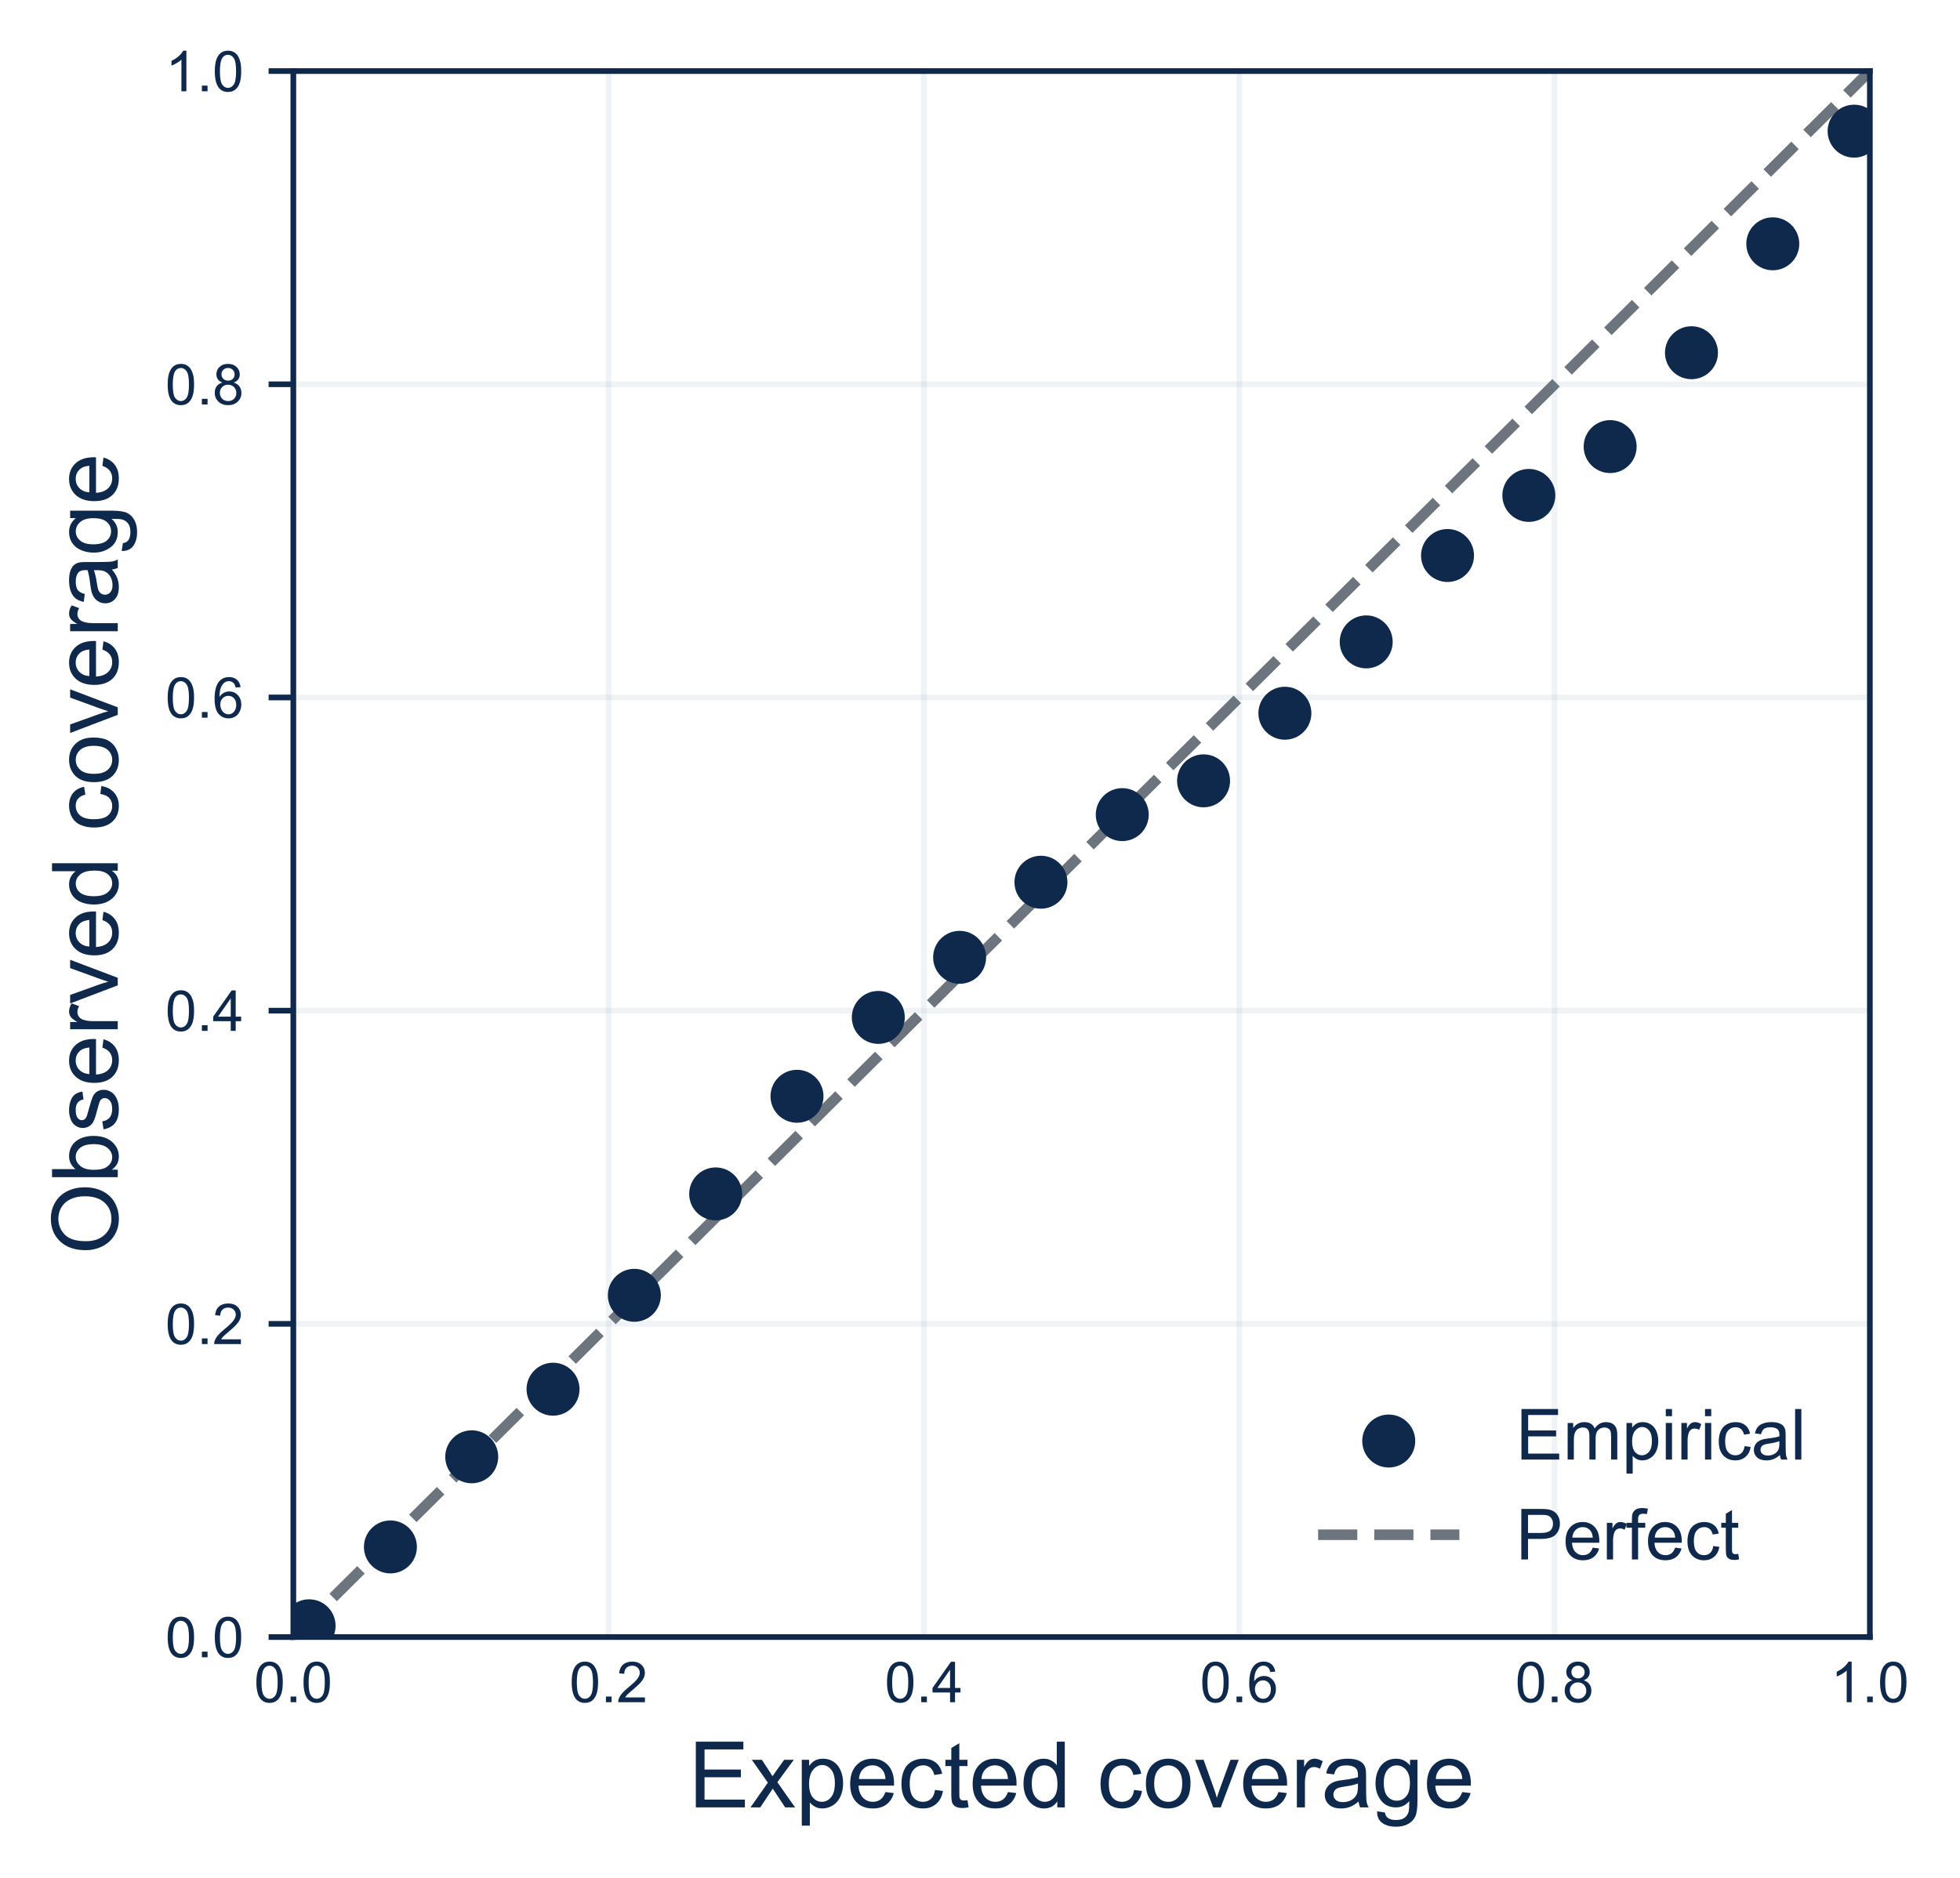
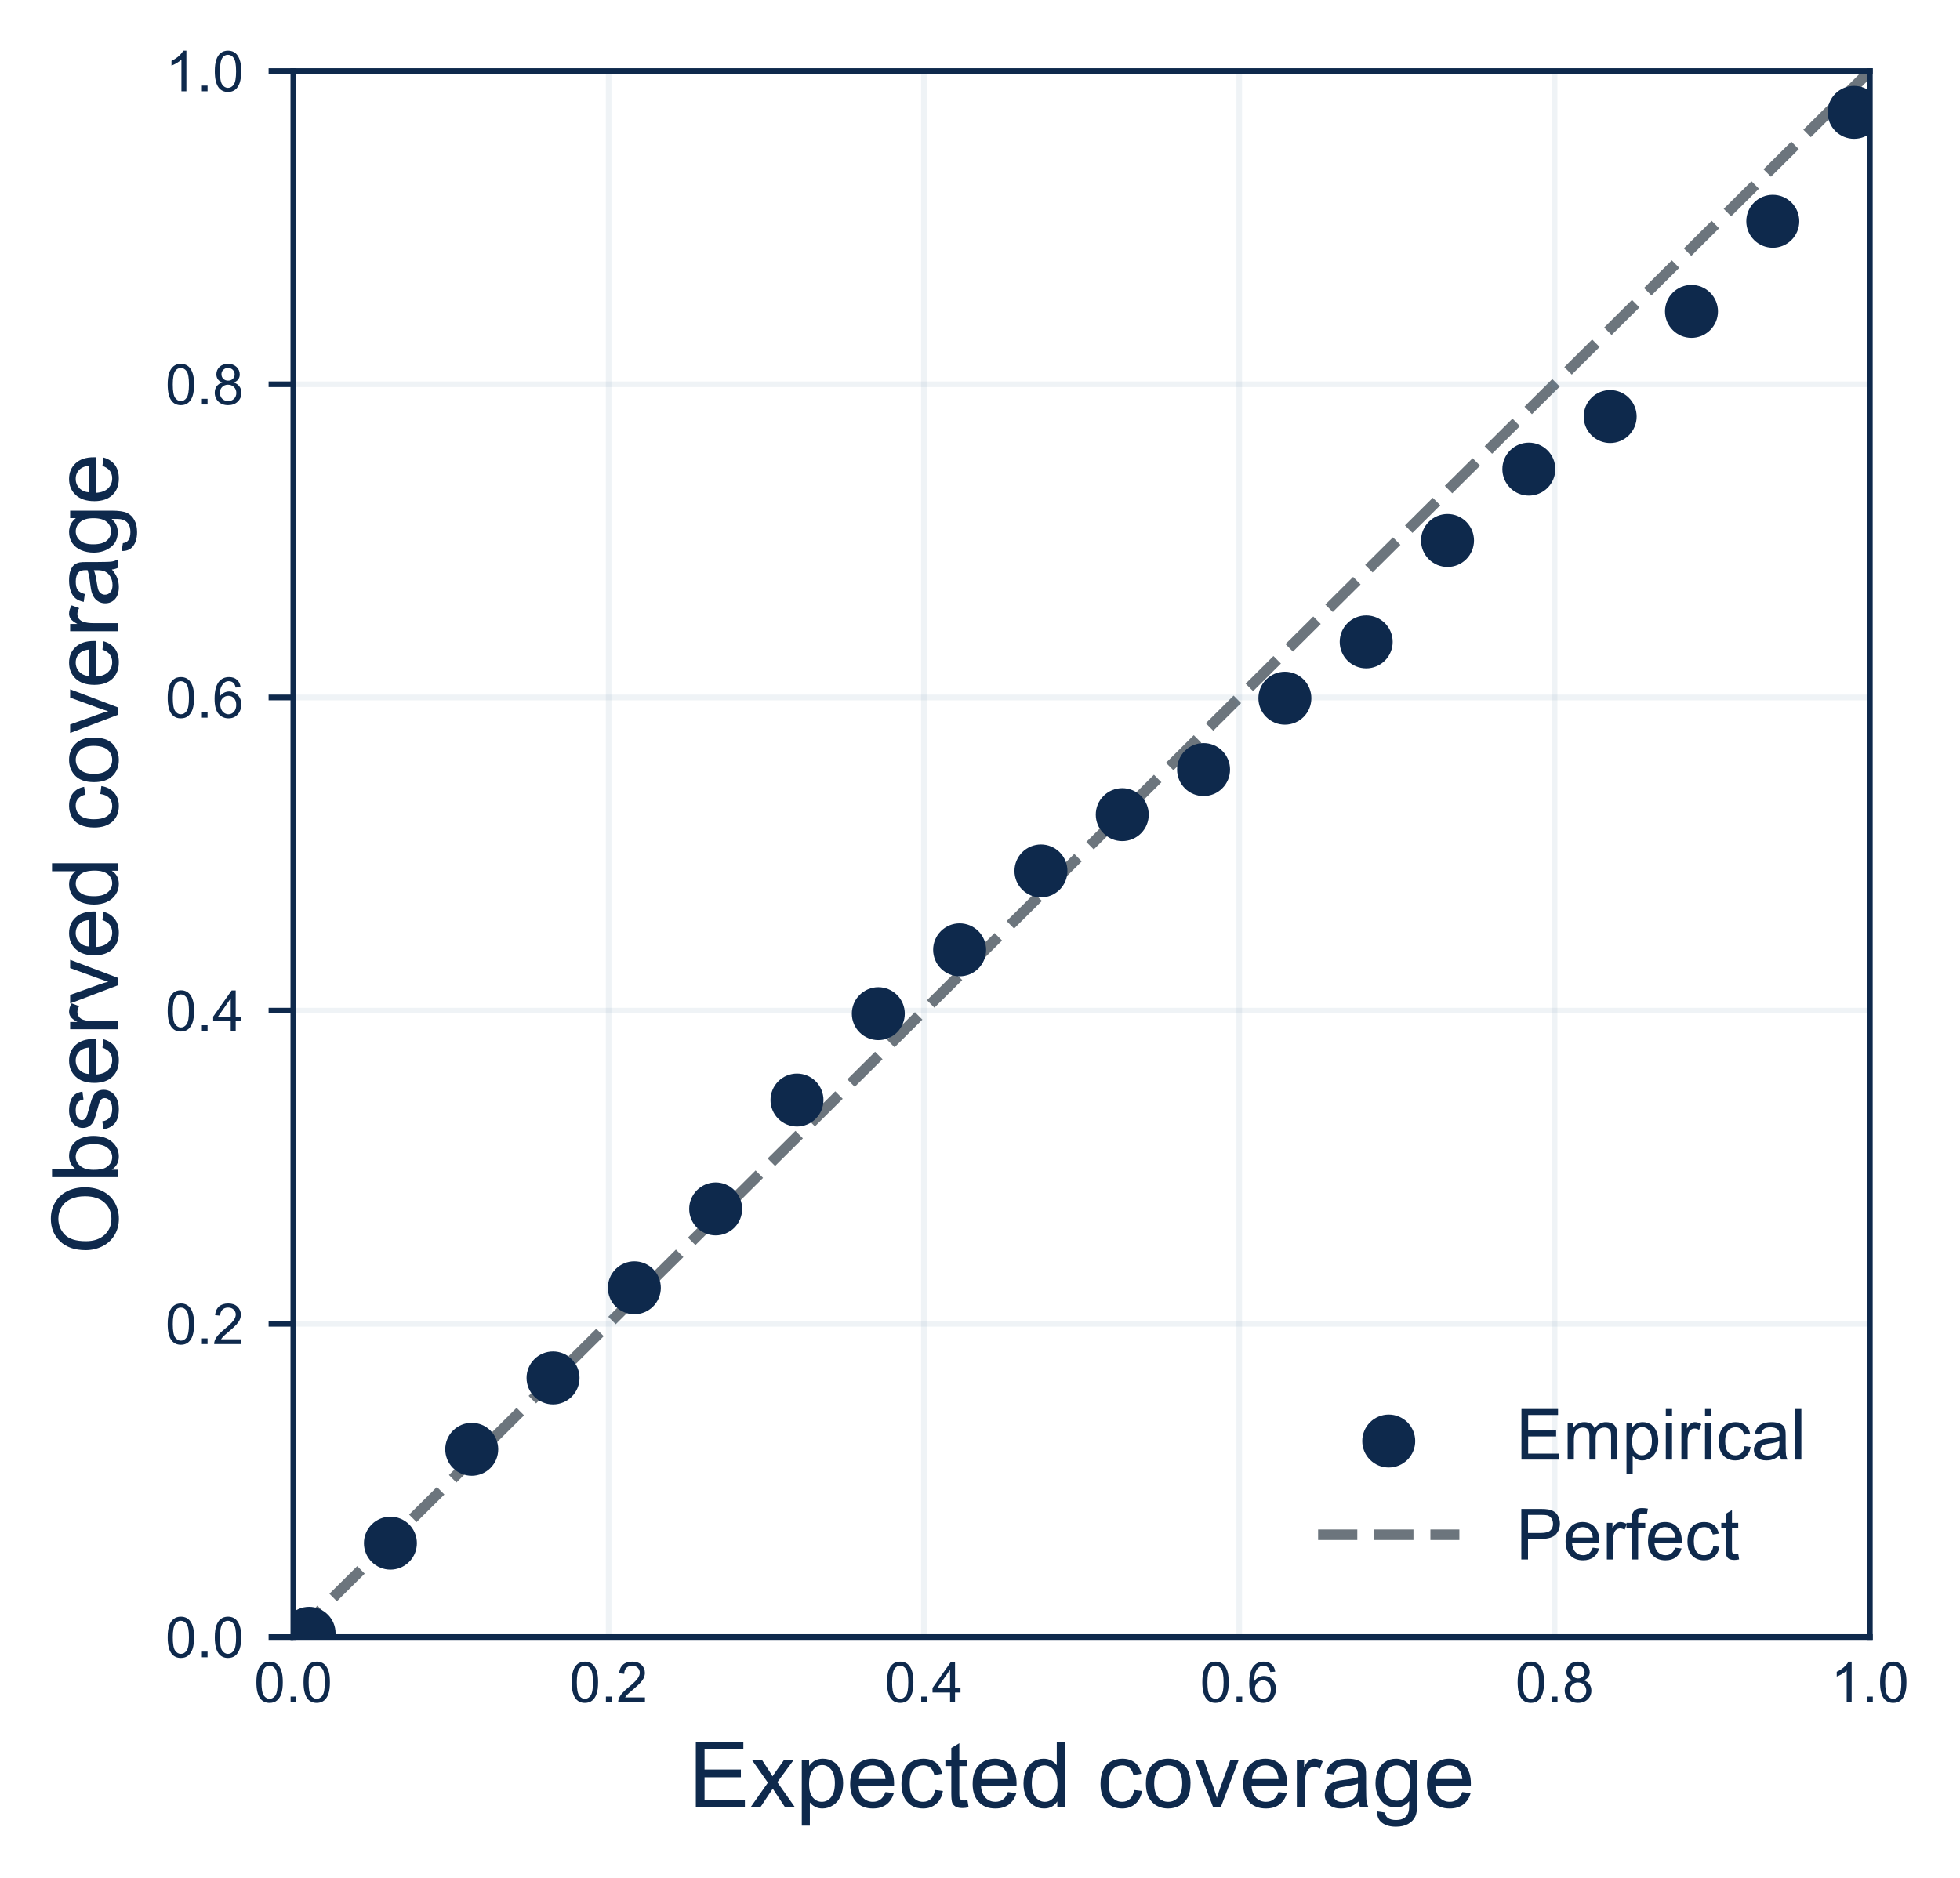
<svg xmlns="http://www.w3.org/2000/svg" xmlns:xlink="http://www.w3.org/1999/xlink" width="277.488pt" height="265.881pt" viewBox="0 0 277.488 265.881" version="1.1">
  <defs>
    <style type="text/css">*{stroke-linejoin: round; stroke-linecap: butt}</style>
  </defs>
  <g id="figure_1">
    <g id="patch_1">
      <path d="M 0 265.881  L 277.488 265.881  L 277.488 0  L 0 0  L 0 265.881  z " style="fill: none" />
    </g>
    <g id="axes_1">
      <g id="patch_2">
        <path d="M 41.528 231.823  L 264.728 231.823  L 264.728 10.063  L 41.528 10.063  L 41.528 231.823  z " style="fill: none" />
      </g>
      <g id="line2d_1">
-         <path d="M 41.528 231.823  L 264.728 10.063  " clip-path="url(#p1b5aeb1fa3)" style="fill: none; stroke-dasharray: 5.55,2.4; stroke-dashoffset: 0; stroke: #6c757d; stroke-width: 1.5" />
+         <path d="M 41.528 231.823  L 264.728 10.063  " clip-path="url(#paeff879a9e)" style="fill: none; stroke-dasharray: 5.55,2.4; stroke-dashoffset: 0; stroke: #6c757d; stroke-width: 1.5" />
      </g>
      <g id="matplotlib.axis_1">
        <g id="xtick_1">
          <g id="line2d_2">
-             <path d="M 41.528 231.823  L 41.528 10.063  " clip-path="url(#p1b5aeb1fa3)" style="fill: none; stroke: #5f86a5; stroke-opacity: 0.1; stroke-width: 0.8; stroke-linecap: square" />
+             <path d="M 41.528 231.823  L 41.528 10.063  " clip-path="url(#paeff879a9e)" style="fill: none; stroke: #5f86a5; stroke-opacity: 0.1; stroke-width: 0.8; stroke-linecap: square" />
          </g>
          <g id="line2d_3" />
          <g id="text_1">
            <g style="fill: #0e294c" transform="translate(35.96781 241.0494) scale(0.08 -0.08)">
              <defs>
                <path id="ArialMT-30" d="M 266 2259  Q 266 3072 433 3567  Q 600 4063 929 4331  Q 1259 4600 1759 4600  Q 2128 4600 2406 4451  Q 2684 4303 2865 4023  Q 3047 3744 3150 3342  Q 3253 2941 3253 2259  Q 3253 1453 3087 958  Q 2922 463 2592 192  Q 2263 -78 1759 -78  Q 1097 -78 719 397  Q 266 969 266 2259  z M 844 2259  Q 844 1131 1108 757  Q 1372 384 1759 384  Q 2147 384 2411 759  Q 2675 1134 2675 2259  Q 2675 3391 2411 3762  Q 2147 4134 1753 4134  Q 1366 4134 1134 3806  Q 844 3388 844 2259  z " transform="scale(0.015625)" />
                <path id="ArialMT-2e" d="M 581 0  L 581 641  L 1222 641  L 1222 0  L 581 0  z " transform="scale(0.015625)" />
              </defs>
              <use xlink:href="#ArialMT-30" />
              <use xlink:href="#ArialMT-2e" transform="translate(55.61523 0)" />
              <use xlink:href="#ArialMT-30" transform="translate(83.39844 0)" />
            </g>
          </g>
        </g>
        <g id="xtick_2">
          <g id="line2d_4">
-             <path d="M 86.168 231.823  L 86.168 10.063  " clip-path="url(#p1b5aeb1fa3)" style="fill: none; stroke: #5f86a5; stroke-opacity: 0.1; stroke-width: 0.8; stroke-linecap: square" />
+             <path d="M 86.168 231.823  L 86.168 10.063  " clip-path="url(#paeff879a9e)" style="fill: none; stroke: #5f86a5; stroke-opacity: 0.1; stroke-width: 0.8; stroke-linecap: square" />
          </g>
          <g id="line2d_5" />
          <g id="text_2">
            <g style="fill: #0e294c" transform="translate(80.60781 241.0494) scale(0.08 -0.08)">
              <defs>
                <path id="ArialMT-32" d="M 3222 541  L 3222 0  L 194 0  Q 188 203 259 391  Q 375 700 629 1000  Q 884 1300 1366 1694  Q 2113 2306 2375 2664  Q 2638 3022 2638 3341  Q 2638 3675 2398 3904  Q 2159 4134 1775 4134  Q 1369 4134 1125 3890  Q 881 3647 878 3216  L 300 3275  Q 359 3922 746 4261  Q 1134 4600 1788 4600  Q 2447 4600 2831 4234  Q 3216 3869 3216 3328  Q 3216 3053 3103 2787  Q 2991 2522 2730 2228  Q 2469 1934 1863 1422  Q 1356 997 1212 845  Q 1069 694 975 541  L 3222 541  z " transform="scale(0.015625)" />
              </defs>
              <use xlink:href="#ArialMT-30" />
              <use xlink:href="#ArialMT-2e" transform="translate(55.61523 0)" />
              <use xlink:href="#ArialMT-32" transform="translate(83.39844 0)" />
            </g>
          </g>
        </g>
        <g id="xtick_3">
          <g id="line2d_6">
-             <path d="M 130.808 231.823  L 130.808 10.063  " clip-path="url(#p1b5aeb1fa3)" style="fill: none; stroke: #5f86a5; stroke-opacity: 0.1; stroke-width: 0.8; stroke-linecap: square" />
+             <path d="M 130.808 231.823  L 130.808 10.063  " clip-path="url(#paeff879a9e)" style="fill: none; stroke: #5f86a5; stroke-opacity: 0.1; stroke-width: 0.8; stroke-linecap: square" />
          </g>
          <g id="line2d_7" />
          <g id="text_3">
            <g style="fill: #0e294c" transform="translate(125.2478 241.0494) scale(0.08 -0.08)">
              <defs>
                <path id="ArialMT-34" d="M 2069 0  L 2069 1097  L 81 1097  L 81 1613  L 2172 4581  L 2631 4581  L 2631 1613  L 3250 1613  L 3250 1097  L 2631 1097  L 2631 0  L 2069 0  z M 2069 1613  L 2069 3678  L 634 1613  L 2069 1613  z " transform="scale(0.015625)" />
              </defs>
              <use xlink:href="#ArialMT-30" />
              <use xlink:href="#ArialMT-2e" transform="translate(55.61523 0)" />
              <use xlink:href="#ArialMT-34" transform="translate(83.39844 0)" />
            </g>
          </g>
        </g>
        <g id="xtick_4">
          <g id="line2d_8">
-             <path d="M 175.448 231.823  L 175.448 10.063  " clip-path="url(#p1b5aeb1fa3)" style="fill: none; stroke: #5f86a5; stroke-opacity: 0.1; stroke-width: 0.8; stroke-linecap: square" />
+             <path d="M 175.448 231.823  L 175.448 10.063  " clip-path="url(#paeff879a9e)" style="fill: none; stroke: #5f86a5; stroke-opacity: 0.1; stroke-width: 0.8; stroke-linecap: square" />
          </g>
          <g id="line2d_9" />
          <g id="text_4">
            <g style="fill: #0e294c" transform="translate(169.8878 241.0494) scale(0.08 -0.08)">
              <defs>
                <path id="ArialMT-36" d="M 3184 3459  L 2625 3416  Q 2550 3747 2413 3897  Q 2184 4138 1850 4138  Q 1581 4138 1378 3988  Q 1113 3794 959 3422  Q 806 3050 800 2363  Q 1003 2672 1297 2822  Q 1591 2972 1913 2972  Q 2475 2972 2870 2558  Q 3266 2144 3266 1488  Q 3266 1056 3080 686  Q 2894 316 2569 119  Q 2244 -78 1831 -78  Q 1128 -78 684 439  Q 241 956 241 2144  Q 241 3472 731 4075  Q 1159 4600 1884 4600  Q 2425 4600 2770 4297  Q 3116 3994 3184 3459  z M 888 1484  Q 888 1194 1011 928  Q 1134 663 1356 523  Q 1578 384 1822 384  Q 2178 384 2434 671  Q 2691 959 2691 1453  Q 2691 1928 2437 2201  Q 2184 2475 1800 2475  Q 1419 2475 1153 2201  Q 888 1928 888 1484  z " transform="scale(0.015625)" />
              </defs>
              <use xlink:href="#ArialMT-30" />
              <use xlink:href="#ArialMT-2e" transform="translate(55.61523 0)" />
              <use xlink:href="#ArialMT-36" transform="translate(83.39844 0)" />
            </g>
          </g>
        </g>
        <g id="xtick_5">
          <g id="line2d_10">
-             <path d="M 220.088 231.823  L 220.088 10.063  " clip-path="url(#p1b5aeb1fa3)" style="fill: none; stroke: #5f86a5; stroke-opacity: 0.1; stroke-width: 0.8; stroke-linecap: square" />
+             <path d="M 220.088 231.823  L 220.088 10.063  " clip-path="url(#paeff879a9e)" style="fill: none; stroke: #5f86a5; stroke-opacity: 0.1; stroke-width: 0.8; stroke-linecap: square" />
          </g>
          <g id="line2d_11" />
          <g id="text_5">
            <g style="fill: #0e294c" transform="translate(214.5278 241.0494) scale(0.08 -0.08)">
              <defs>
                <path id="ArialMT-38" d="M 1131 2484  Q 781 2613 612 2850  Q 444 3088 444 3419  Q 444 3919 803 4259  Q 1163 4600 1759 4600  Q 2359 4600 2725 4251  Q 3091 3903 3091 3403  Q 3091 3084 2923 2848  Q 2756 2613 2416 2484  Q 2838 2347 3058 2040  Q 3278 1734 3278 1309  Q 3278 722 2862 322  Q 2447 -78 1769 -78  Q 1091 -78 675 323  Q 259 725 259 1325  Q 259 1772 486 2073  Q 713 2375 1131 2484  z M 1019 3438  Q 1019 3113 1228 2906  Q 1438 2700 1772 2700  Q 2097 2700 2305 2904  Q 2513 3109 2513 3406  Q 2513 3716 2298 3927  Q 2084 4138 1766 4138  Q 1444 4138 1231 3931  Q 1019 3725 1019 3438  z M 838 1322  Q 838 1081 952 856  Q 1066 631 1291 507  Q 1516 384 1775 384  Q 2178 384 2440 643  Q 2703 903 2703 1303  Q 2703 1709 2433 1975  Q 2163 2241 1756 2241  Q 1359 2241 1098 1978  Q 838 1716 838 1322  z " transform="scale(0.015625)" />
              </defs>
              <use xlink:href="#ArialMT-30" />
              <use xlink:href="#ArialMT-2e" transform="translate(55.61523 0)" />
              <use xlink:href="#ArialMT-38" transform="translate(83.39844 0)" />
            </g>
          </g>
        </g>
        <g id="xtick_6">
          <g id="line2d_12">
-             <path d="M 264.728 231.823  L 264.728 10.063  " clip-path="url(#p1b5aeb1fa3)" style="fill: none; stroke: #5f86a5; stroke-opacity: 0.1; stroke-width: 0.8; stroke-linecap: square" />
+             <path d="M 264.728 231.823  L 264.728 10.063  " clip-path="url(#paeff879a9e)" style="fill: none; stroke: #5f86a5; stroke-opacity: 0.1; stroke-width: 0.8; stroke-linecap: square" />
          </g>
          <g id="line2d_13" />
          <g id="text_6">
            <g style="fill: #0e294c" transform="translate(259.1678 241.0494) scale(0.08 -0.08)">
              <defs>
                <path id="ArialMT-31" d="M 2384 0  L 1822 0  L 1822 3584  Q 1619 3391 1289 3197  Q 959 3003 697 2906  L 697 3450  Q 1169 3672 1522 3987  Q 1875 4303 2022 4600  L 2384 4600  L 2384 0  z " transform="scale(0.015625)" />
              </defs>
              <use xlink:href="#ArialMT-31" />
              <use xlink:href="#ArialMT-2e" transform="translate(55.61523 0)" />
              <use xlink:href="#ArialMT-30" transform="translate(83.39844 0)" />
            </g>
          </g>
        </g>
        <g id="text_7">
          <g style="fill: #0e294c" transform="translate(97.48477 255.9445) scale(0.13 -0.13)">
            <defs>
              <path id="ArialMT-45" d="M 506 0  L 506 4581  L 3819 4581  L 3819 4041  L 1113 4041  L 1113 2638  L 3647 2638  L 3647 2100  L 1113 2100  L 1113 541  L 3925 541  L 3925 0  L 506 0  z " transform="scale(0.015625)" />
              <path id="ArialMT-78" d="M 47 0  L 1259 1725  L 138 3319  L 841 3319  L 1350 2541  Q 1494 2319 1581 2169  Q 1719 2375 1834 2534  L 2394 3319  L 3066 3319  L 1919 1756  L 3153 0  L 2463 0  L 1781 1031  L 1600 1309  L 728 0  L 47 0  z " transform="scale(0.015625)" />
              <path id="ArialMT-70" d="M 422 -1272  L 422 3319  L 934 3319  L 934 2888  Q 1116 3141 1344 3267  Q 1572 3394 1897 3394  Q 2322 3394 2647 3175  Q 2972 2956 3137 2557  Q 3303 2159 3303 1684  Q 3303 1175 3120 767  Q 2938 359 2589 142  Q 2241 -75 1856 -75  Q 1575 -75 1351 44  Q 1128 163 984 344  L 984 -1272  L 422 -1272  z M 931 1641  Q 931 1000 1190 694  Q 1450 388 1819 388  Q 2194 388 2461 705  Q 2728 1022 2728 1688  Q 2728 2322 2467 2637  Q 2206 2953 1844 2953  Q 1484 2953 1207 2617  Q 931 2281 931 1641  z " transform="scale(0.015625)" />
              <path id="ArialMT-65" d="M 2694 1069  L 3275 997  Q 3138 488 2766 206  Q 2394 -75 1816 -75  Q 1088 -75 661 373  Q 234 822 234 1631  Q 234 2469 665 2931  Q 1097 3394 1784 3394  Q 2450 3394 2872 2941  Q 3294 2488 3294 1666  Q 3294 1616 3291 1516  L 816 1516  Q 847 969 1125 678  Q 1403 388 1819 388  Q 2128 388 2347 550  Q 2566 713 2694 1069  z M 847 1978  L 2700 1978  Q 2663 2397 2488 2606  Q 2219 2931 1791 2931  Q 1403 2931 1139 2672  Q 875 2413 847 1978  z " transform="scale(0.015625)" />
              <path id="ArialMT-63" d="M 2588 1216  L 3141 1144  Q 3050 572 2676 248  Q 2303 -75 1759 -75  Q 1078 -75 664 370  Q 250 816 250 1647  Q 250 2184 428 2587  Q 606 2991 970 3192  Q 1334 3394 1763 3394  Q 2303 3394 2647 3120  Q 2991 2847 3088 2344  L 2541 2259  Q 2463 2594 2264 2762  Q 2066 2931 1784 2931  Q 1359 2931 1093 2626  Q 828 2322 828 1663  Q 828 994 1084 691  Q 1341 388 1753 388  Q 2084 388 2306 591  Q 2528 794 2588 1216  z " transform="scale(0.015625)" />
              <path id="ArialMT-74" d="M 1650 503  L 1731 6  Q 1494 -44 1306 -44  Q 1000 -44 831 53  Q 663 150 594 308  Q 525 466 525 972  L 525 2881  L 113 2881  L 113 3319  L 525 3319  L 525 4141  L 1084 4478  L 1084 3319  L 1650 3319  L 1650 2881  L 1084 2881  L 1084 941  Q 1084 700 1114 631  Q 1144 563 1211 522  Q 1278 481 1403 481  Q 1497 481 1650 503  z " transform="scale(0.015625)" />
              <path id="ArialMT-64" d="M 2575 0  L 2575 419  Q 2259 -75 1647 -75  Q 1250 -75 917 144  Q 584 363 401 755  Q 219 1147 219 1656  Q 219 2153 384 2558  Q 550 2963 881 3178  Q 1213 3394 1622 3394  Q 1922 3394 2156 3267  Q 2391 3141 2538 2938  L 2538 4581  L 3097 4581  L 3097 0  L 2575 0  z M 797 1656  Q 797 1019 1065 703  Q 1334 388 1700 388  Q 2069 388 2326 689  Q 2584 991 2584 1609  Q 2584 2291 2321 2609  Q 2059 2928 1675 2928  Q 1300 2928 1048 2622  Q 797 2316 797 1656  z " transform="scale(0.015625)" />
              <path id="ArialMT-20" transform="scale(0.015625)" />
              <path id="ArialMT-6f" d="M 213 1659  Q 213 2581 725 3025  Q 1153 3394 1769 3394  Q 2453 3394 2887 2945  Q 3322 2497 3322 1706  Q 3322 1066 3130 698  Q 2938 331 2570 128  Q 2203 -75 1769 -75  Q 1072 -75 642 372  Q 213 819 213 1659  z M 791 1659  Q 791 1022 1069 705  Q 1347 388 1769 388  Q 2188 388 2466 706  Q 2744 1025 2744 1678  Q 2744 2294 2464 2611  Q 2184 2928 1769 2928  Q 1347 2928 1069 2612  Q 791 2297 791 1659  z " transform="scale(0.015625)" />
              <path id="ArialMT-76" d="M 1344 0  L 81 3319  L 675 3319  L 1388 1331  Q 1503 1009 1600 663  Q 1675 925 1809 1294  L 2547 3319  L 3125 3319  L 1869 0  L 1344 0  z " transform="scale(0.015625)" />
              <path id="ArialMT-72" d="M 416 0  L 416 3319  L 922 3319  L 922 2816  Q 1116 3169 1280 3281  Q 1444 3394 1641 3394  Q 1925 3394 2219 3213  L 2025 2691  Q 1819 2813 1613 2813  Q 1428 2813 1281 2702  Q 1134 2591 1072 2394  Q 978 2094 978 1738  L 978 0  L 416 0  z " transform="scale(0.015625)" />
              <path id="ArialMT-61" d="M 2588 409  Q 2275 144 1986 34  Q 1697 -75 1366 -75  Q 819 -75 525 192  Q 231 459 231 875  Q 231 1119 342 1320  Q 453 1522 633 1644  Q 813 1766 1038 1828  Q 1203 1872 1538 1913  Q 2219 1994 2541 2106  Q 2544 2222 2544 2253  Q 2544 2597 2384 2738  Q 2169 2928 1744 2928  Q 1347 2928 1158 2789  Q 969 2650 878 2297  L 328 2372  Q 403 2725 575 2942  Q 747 3159 1072 3276  Q 1397 3394 1825 3394  Q 2250 3394 2515 3294  Q 2781 3194 2906 3042  Q 3031 2891 3081 2659  Q 3109 2516 3109 2141  L 3109 1391  Q 3109 606 3145 398  Q 3181 191 3288 0  L 2700 0  Q 2613 175 2588 409  z M 2541 1666  Q 2234 1541 1622 1453  Q 1275 1403 1131 1340  Q 988 1278 909 1158  Q 831 1038 831 891  Q 831 666 1001 516  Q 1172 366 1500 366  Q 1825 366 2078 508  Q 2331 650 2450 897  Q 2541 1088 2541 1459  L 2541 1666  z " transform="scale(0.015625)" />
              <path id="ArialMT-67" d="M 319 -275  L 866 -356  Q 900 -609 1056 -725  Q 1266 -881 1628 -881  Q 2019 -881 2231 -725  Q 2444 -569 2519 -288  Q 2563 -116 2559 434  Q 2191 0 1641 0  Q 956 0 581 494  Q 206 988 206 1678  Q 206 2153 378 2554  Q 550 2956 876 3175  Q 1203 3394 1644 3394  Q 2231 3394 2613 2919  L 2613 3319  L 3131 3319  L 3131 450  Q 3131 -325 2973 -648  Q 2816 -972 2473 -1159  Q 2131 -1347 1631 -1347  Q 1038 -1347 672 -1080  Q 306 -813 319 -275  z M 784 1719  Q 784 1066 1043 766  Q 1303 466 1694 466  Q 2081 466 2343 764  Q 2606 1063 2606 1700  Q 2606 2309 2336 2618  Q 2066 2928 1684 2928  Q 1309 2928 1046 2623  Q 784 2319 784 1719  z " transform="scale(0.015625)" />
            </defs>
            <use xlink:href="#ArialMT-45" />
            <use xlink:href="#ArialMT-78" transform="translate(66.69922 0)" />
            <use xlink:href="#ArialMT-70" transform="translate(116.6992 0)" />
            <use xlink:href="#ArialMT-65" transform="translate(172.3145 0)" />
            <use xlink:href="#ArialMT-63" transform="translate(227.9297 0)" />
            <use xlink:href="#ArialMT-74" transform="translate(277.9297 0)" />
            <use xlink:href="#ArialMT-65" transform="translate(305.7129 0)" />
            <use xlink:href="#ArialMT-64" transform="translate(361.3281 0)" />
            <use xlink:href="#ArialMT-20" transform="translate(416.9434 0)" />
            <use xlink:href="#ArialMT-63" transform="translate(444.7266 0)" />
            <use xlink:href="#ArialMT-6f" transform="translate(494.7266 0)" />
            <use xlink:href="#ArialMT-76" transform="translate(550.3418 0)" />
            <use xlink:href="#ArialMT-65" transform="translate(600.3418 0)" />
            <use xlink:href="#ArialMT-72" transform="translate(655.957 0)" />
            <use xlink:href="#ArialMT-61" transform="translate(689.2578 0)" />
            <use xlink:href="#ArialMT-67" transform="translate(744.873 0)" />
            <use xlink:href="#ArialMT-65" transform="translate(800.4883 0)" />
          </g>
        </g>
      </g>
      <g id="matplotlib.axis_2">
        <g id="ytick_1">
          <g id="line2d_14">
-             <path d="M 41.528 231.823  L 264.728 231.823  " clip-path="url(#p1b5aeb1fa3)" style="fill: none; stroke: #5f86a5; stroke-opacity: 0.1; stroke-width: 0.8; stroke-linecap: square" />
+             <path d="M 41.528 231.823  L 264.728 231.823  " clip-path="url(#paeff879a9e)" style="fill: none; stroke: #5f86a5; stroke-opacity: 0.1; stroke-width: 0.8; stroke-linecap: square" />
          </g>
          <g id="line2d_15">
            <defs>
-               <path id="m0dcea241db" d="M 0 0  L -3.5 0  " style="stroke: #0e294c; stroke-width: 0.8" />
-             </defs>
-             <g>
-               <use xlink:href="#m0dcea241db" x="41.528" y="231.823" style="fill: #0e294c; stroke: #0e294c; stroke-width: 0.8" />
+               <path id="m65cd1ef207" d="M 0 0  L -3.5 0  " style="stroke: #0e294c; stroke-width: 0.8" />
+             </defs>
+             <g>
+               <use xlink:href="#m65cd1ef207" x="41.528" y="231.823" style="fill: #0e294c; stroke: #0e294c; stroke-width: 0.8" />
            </g>
          </g>
          <g id="text_8">
            <g style="fill: #0e294c" transform="translate(23.40781 234.6863) scale(0.08 -0.08)">
              <use xlink:href="#ArialMT-30" />
              <use xlink:href="#ArialMT-2e" transform="translate(55.61523 0)" />
              <use xlink:href="#ArialMT-30" transform="translate(83.39844 0)" />
            </g>
          </g>
        </g>
        <g id="ytick_2">
          <g id="line2d_16">
-             <path d="M 41.528 187.471  L 264.728 187.471  " clip-path="url(#p1b5aeb1fa3)" style="fill: none; stroke: #5f86a5; stroke-opacity: 0.1; stroke-width: 0.8; stroke-linecap: square" />
+             <path d="M 41.528 187.471  L 264.728 187.471  " clip-path="url(#paeff879a9e)" style="fill: none; stroke: #5f86a5; stroke-opacity: 0.1; stroke-width: 0.8; stroke-linecap: square" />
          </g>
          <g id="line2d_17">
            <g>
-               <use xlink:href="#m0dcea241db" x="41.528" y="187.471" style="fill: #0e294c; stroke: #0e294c; stroke-width: 0.8" />
+               <use xlink:href="#m65cd1ef207" x="41.528" y="187.471" style="fill: #0e294c; stroke: #0e294c; stroke-width: 0.8" />
            </g>
          </g>
          <g id="text_9">
            <g style="fill: #0e294c" transform="translate(23.40781 190.3342) scale(0.08 -0.08)">
              <use xlink:href="#ArialMT-30" />
              <use xlink:href="#ArialMT-2e" transform="translate(55.61523 0)" />
              <use xlink:href="#ArialMT-32" transform="translate(83.39844 0)" />
            </g>
          </g>
        </g>
        <g id="ytick_3">
          <g id="line2d_18">
-             <path d="M 41.528 143.119  L 264.728 143.119  " clip-path="url(#p1b5aeb1fa3)" style="fill: none; stroke: #5f86a5; stroke-opacity: 0.1; stroke-width: 0.8; stroke-linecap: square" />
+             <path d="M 41.528 143.119  L 264.728 143.119  " clip-path="url(#paeff879a9e)" style="fill: none; stroke: #5f86a5; stroke-opacity: 0.1; stroke-width: 0.8; stroke-linecap: square" />
          </g>
          <g id="line2d_19">
            <g>
-               <use xlink:href="#m0dcea241db" x="41.528" y="143.119" style="fill: #0e294c; stroke: #0e294c; stroke-width: 0.8" />
+               <use xlink:href="#m65cd1ef207" x="41.528" y="143.119" style="fill: #0e294c; stroke: #0e294c; stroke-width: 0.8" />
            </g>
          </g>
          <g id="text_10">
            <g style="fill: #0e294c" transform="translate(23.40781 145.9822) scale(0.08 -0.08)">
              <use xlink:href="#ArialMT-30" />
              <use xlink:href="#ArialMT-2e" transform="translate(55.61523 0)" />
              <use xlink:href="#ArialMT-34" transform="translate(83.39844 0)" />
            </g>
          </g>
        </g>
        <g id="ytick_4">
          <g id="line2d_20">
-             <path d="M 41.528 98.767  L 264.728 98.767  " clip-path="url(#p1b5aeb1fa3)" style="fill: none; stroke: #5f86a5; stroke-opacity: 0.1; stroke-width: 0.8; stroke-linecap: square" />
+             <path d="M 41.528 98.767  L 264.728 98.767  " clip-path="url(#paeff879a9e)" style="fill: none; stroke: #5f86a5; stroke-opacity: 0.1; stroke-width: 0.8; stroke-linecap: square" />
          </g>
          <g id="line2d_21">
            <g>
-               <use xlink:href="#m0dcea241db" x="41.528" y="98.767" style="fill: #0e294c; stroke: #0e294c; stroke-width: 0.8" />
+               <use xlink:href="#m65cd1ef207" x="41.528" y="98.767" style="fill: #0e294c; stroke: #0e294c; stroke-width: 0.8" />
            </g>
          </g>
          <g id="text_11">
            <g style="fill: #0e294c" transform="translate(23.40781 101.6303) scale(0.08 -0.08)">
              <use xlink:href="#ArialMT-30" />
              <use xlink:href="#ArialMT-2e" transform="translate(55.61523 0)" />
              <use xlink:href="#ArialMT-36" transform="translate(83.39844 0)" />
            </g>
          </g>
        </g>
        <g id="ytick_5">
          <g id="line2d_22">
-             <path d="M 41.528 54.415  L 264.728 54.415  " clip-path="url(#p1b5aeb1fa3)" style="fill: none; stroke: #5f86a5; stroke-opacity: 0.1; stroke-width: 0.8; stroke-linecap: square" />
+             <path d="M 41.528 54.415  L 264.728 54.415  " clip-path="url(#paeff879a9e)" style="fill: none; stroke: #5f86a5; stroke-opacity: 0.1; stroke-width: 0.8; stroke-linecap: square" />
          </g>
          <g id="line2d_23">
            <g>
-               <use xlink:href="#m0dcea241db" x="41.528" y="54.415" style="fill: #0e294c; stroke: #0e294c; stroke-width: 0.8" />
+               <use xlink:href="#m65cd1ef207" x="41.528" y="54.415" style="fill: #0e294c; stroke: #0e294c; stroke-width: 0.8" />
            </g>
          </g>
          <g id="text_12">
            <g style="fill: #0e294c" transform="translate(23.40781 57.27825) scale(0.08 -0.08)">
              <use xlink:href="#ArialMT-30" />
              <use xlink:href="#ArialMT-2e" transform="translate(55.61523 0)" />
              <use xlink:href="#ArialMT-38" transform="translate(83.39844 0)" />
            </g>
          </g>
        </g>
        <g id="ytick_6">
          <g id="line2d_24">
-             <path d="M 41.528 10.063  L 264.728 10.063  " clip-path="url(#p1b5aeb1fa3)" style="fill: none; stroke: #5f86a5; stroke-opacity: 0.1; stroke-width: 0.8; stroke-linecap: square" />
+             <path d="M 41.528 10.063  L 264.728 10.063  " clip-path="url(#paeff879a9e)" style="fill: none; stroke: #5f86a5; stroke-opacity: 0.1; stroke-width: 0.8; stroke-linecap: square" />
          </g>
          <g id="line2d_25">
            <g>
-               <use xlink:href="#m0dcea241db" x="41.528" y="10.063" style="fill: #0e294c; stroke: #0e294c; stroke-width: 0.8" />
+               <use xlink:href="#m65cd1ef207" x="41.528" y="10.063" style="fill: #0e294c; stroke: #0e294c; stroke-width: 0.8" />
            </g>
          </g>
          <g id="text_13">
            <g style="fill: #0e294c" transform="translate(23.40781 12.92625) scale(0.08 -0.08)">
              <use xlink:href="#ArialMT-31" />
              <use xlink:href="#ArialMT-2e" transform="translate(55.61523 0)" />
              <use xlink:href="#ArialMT-30" transform="translate(83.39844 0)" />
            </g>
          </g>
        </g>
        <g id="text_14">
          <g style="fill: #0e294c" transform="translate(16.67172 177.6648) rotate(-90) scale(0.13 -0.13)">
            <defs>
              <path id="ArialMT-4f" d="M 309 2231  Q 309 3372 921 4017  Q 1534 4663 2503 4663  Q 3138 4663 3647 4359  Q 4156 4056 4423 3514  Q 4691 2972 4691 2284  Q 4691 1588 4409 1038  Q 4128 488 3612 205  Q 3097 -78 2500 -78  Q 1853 -78 1343 234  Q 834 547 571 1087  Q 309 1628 309 2231  z M 934 2222  Q 934 1394 1379 917  Q 1825 441 2497 441  Q 3181 441 3623 922  Q 4066 1403 4066 2288  Q 4066 2847 3877 3264  Q 3688 3681 3323 3911  Q 2959 4141 2506 4141  Q 1863 4141 1398 3698  Q 934 3256 934 2222  z " transform="scale(0.015625)" />
              <path id="ArialMT-62" d="M 941 0  L 419 0  L 419 4581  L 981 4581  L 981 2947  Q 1338 3394 1891 3394  Q 2197 3394 2470 3270  Q 2744 3147 2920 2923  Q 3097 2700 3197 2384  Q 3297 2069 3297 1709  Q 3297 856 2875 390  Q 2453 -75 1863 -75  Q 1275 -75 941 416  L 941 0  z M 934 1684  Q 934 1088 1097 822  Q 1363 388 1816 388  Q 2184 388 2453 708  Q 2722 1028 2722 1663  Q 2722 2313 2464 2622  Q 2206 2931 1841 2931  Q 1472 2931 1203 2611  Q 934 2291 934 1684  z " transform="scale(0.015625)" />
              <path id="ArialMT-73" d="M 197 991  L 753 1078  Q 800 744 1014 566  Q 1228 388 1613 388  Q 2000 388 2187 545  Q 2375 703 2375 916  Q 2375 1106 2209 1216  Q 2094 1291 1634 1406  Q 1016 1563 777 1677  Q 538 1791 414 1992  Q 291 2194 291 2438  Q 291 2659 392 2848  Q 494 3038 669 3163  Q 800 3259 1026 3326  Q 1253 3394 1513 3394  Q 1903 3394 2198 3281  Q 2494 3169 2634 2976  Q 2775 2784 2828 2463  L 2278 2388  Q 2241 2644 2061 2787  Q 1881 2931 1553 2931  Q 1166 2931 1000 2803  Q 834 2675 834 2503  Q 834 2394 903 2306  Q 972 2216 1119 2156  Q 1203 2125 1616 2013  Q 2213 1853 2448 1751  Q 2684 1650 2818 1456  Q 2953 1263 2953 975  Q 2953 694 2789 445  Q 2625 197 2315 61  Q 2006 -75 1616 -75  Q 969 -75 630 194  Q 291 463 197 991  z " transform="scale(0.015625)" />
            </defs>
            <use xlink:href="#ArialMT-4f" />
            <use xlink:href="#ArialMT-62" transform="translate(77.7832 0)" />
            <use xlink:href="#ArialMT-73" transform="translate(133.3984 0)" />
            <use xlink:href="#ArialMT-65" transform="translate(183.3984 0)" />
            <use xlink:href="#ArialMT-72" transform="translate(239.0137 0)" />
            <use xlink:href="#ArialMT-76" transform="translate(272.3145 0)" />
            <use xlink:href="#ArialMT-65" transform="translate(322.3145 0)" />
            <use xlink:href="#ArialMT-64" transform="translate(377.9297 0)" />
            <use xlink:href="#ArialMT-20" transform="translate(433.5449 0)" />
            <use xlink:href="#ArialMT-63" transform="translate(461.3281 0)" />
            <use xlink:href="#ArialMT-6f" transform="translate(511.3281 0)" />
            <use xlink:href="#ArialMT-76" transform="translate(566.9434 0)" />
            <use xlink:href="#ArialMT-65" transform="translate(616.9434 0)" />
            <use xlink:href="#ArialMT-72" transform="translate(672.5586 0)" />
            <use xlink:href="#ArialMT-61" transform="translate(705.8594 0)" />
            <use xlink:href="#ArialMT-67" transform="translate(761.4746 0)" />
            <use xlink:href="#ArialMT-65" transform="translate(817.0898 0)" />
          </g>
        </g>
      </g>
      <g id="PathCollection_1">
        <defs>
-           <path id="md4b3918709" d="M 0 3  C 0.796 3 1.559 2.684 2.121 2.121  C 2.684 1.559 3 0.796 3 0  C 3 -0.796 2.684 -1.559 2.121 -2.121  C 1.559 -2.684 0.796 -3 0 -3  C -0.796 -3 -1.559 -2.684 -2.121 -2.121  C -2.684 -1.559 -3 -0.796 -3 0  C -3 0.796 -2.684 1.559 -2.121 2.121  C -1.559 2.684 -0.796 3 0 3  z " style="stroke: #0e294c; stroke-width: 1.5" />
+           <path id="m401e7c3f1c" d="M 0 3  C 0.796 3 1.559 2.684 2.121 2.121  C 2.684 1.559 3 0.796 3 0  C 3 -0.796 2.684 -1.559 2.121 -2.121  C 1.559 -2.684 0.796 -3 0 -3  C -0.796 -3 -1.559 -2.684 -2.121 -2.121  C -2.684 -1.559 -3 -0.796 -3 0  C -3 0.796 -2.684 1.559 -2.121 2.121  C -1.559 2.684 -0.796 3 0 3  z " style="stroke: #0e294c; stroke-width: 1.5" />
        </defs>
-         <g clip-path="url(#p1b5aeb1fa3)">
-           <use xlink:href="#md4b3918709" x="43.76" y="230.228" style="fill: #0e294c; stroke: #0e294c; stroke-width: 1.5" />
-           <use xlink:href="#md4b3918709" x="55.272" y="219.06" style="fill: #0e294c; stroke: #0e294c; stroke-width: 1.5" />
-           <use xlink:href="#md4b3918709" x="66.785" y="206.297" style="fill: #0e294c; stroke: #0e294c; stroke-width: 1.5" />
-           <use xlink:href="#md4b3918709" x="78.297" y="196.724" style="fill: #0e294c; stroke: #0e294c; stroke-width: 1.5" />
-           <use xlink:href="#md4b3918709" x="89.809" y="183.429" style="fill: #0e294c; stroke: #0e294c; stroke-width: 1.5" />
-           <use xlink:href="#md4b3918709" x="101.322" y="169.071" style="fill: #0e294c; stroke: #0e294c; stroke-width: 1.5" />
-           <use xlink:href="#md4b3918709" x="112.834" y="155.244" style="fill: #0e294c; stroke: #0e294c; stroke-width: 1.5" />
-           <use xlink:href="#md4b3918709" x="124.347" y="144.076" style="fill: #0e294c; stroke: #0e294c; stroke-width: 1.5" />
-           <use xlink:href="#md4b3918709" x="135.859" y="135.568" style="fill: #0e294c; stroke: #0e294c; stroke-width: 1.5" />
-           <use xlink:href="#md4b3918709" x="147.372" y="124.932" style="fill: #0e294c; stroke: #0e294c; stroke-width: 1.5" />
-           <use xlink:href="#md4b3918709" x="158.884" y="115.359" style="fill: #0e294c; stroke: #0e294c; stroke-width: 1.5" />
-           <use xlink:href="#md4b3918709" x="170.396" y="110.573" style="fill: #0e294c; stroke: #0e294c; stroke-width: 1.5" />
-           <use xlink:href="#md4b3918709" x="181.909" y="101.001" style="fill: #0e294c; stroke: #0e294c; stroke-width: 1.5" />
-           <use xlink:href="#md4b3918709" x="193.421" y="90.897" style="fill: #0e294c; stroke: #0e294c; stroke-width: 1.5" />
-           <use xlink:href="#md4b3918709" x="204.934" y="78.665" style="fill: #0e294c; stroke: #0e294c; stroke-width: 1.5" />
-           <use xlink:href="#md4b3918709" x="216.446" y="70.156" style="fill: #0e294c; stroke: #0e294c; stroke-width: 1.5" />
-           <use xlink:href="#md4b3918709" x="227.959" y="63.243" style="fill: #0e294c; stroke: #0e294c; stroke-width: 1.5" />
-           <use xlink:href="#md4b3918709" x="239.471" y="49.948" style="fill: #0e294c; stroke: #0e294c; stroke-width: 1.5" />
-           <use xlink:href="#md4b3918709" x="250.983" y="34.526" style="fill: #0e294c; stroke: #0e294c; stroke-width: 1.5" />
-           <use xlink:href="#md4b3918709" x="262.496" y="18.572" style="fill: #0e294c; stroke: #0e294c; stroke-width: 1.5" />
+         <g clip-path="url(#paeff879a9e)">
+           <use xlink:href="#m401e7c3f1c" x="43.76" y="231.291" style="fill: #0e294c; stroke: #0e294c; stroke-width: 1.5" />
+           <use xlink:href="#m401e7c3f1c" x="55.272" y="218.528" style="fill: #0e294c; stroke: #0e294c; stroke-width: 1.5" />
+           <use xlink:href="#m401e7c3f1c" x="66.785" y="205.233" style="fill: #0e294c; stroke: #0e294c; stroke-width: 1.5" />
+           <use xlink:href="#m401e7c3f1c" x="78.297" y="195.129" style="fill: #0e294c; stroke: #0e294c; stroke-width: 1.5" />
+           <use xlink:href="#m401e7c3f1c" x="89.809" y="182.366" style="fill: #0e294c; stroke: #0e294c; stroke-width: 1.5" />
+           <use xlink:href="#m401e7c3f1c" x="101.322" y="171.198" style="fill: #0e294c; stroke: #0e294c; stroke-width: 1.5" />
+           <use xlink:href="#m401e7c3f1c" x="112.834" y="155.776" style="fill: #0e294c; stroke: #0e294c; stroke-width: 1.5" />
+           <use xlink:href="#m401e7c3f1c" x="124.347" y="143.545" style="fill: #0e294c; stroke: #0e294c; stroke-width: 1.5" />
+           <use xlink:href="#m401e7c3f1c" x="135.859" y="134.504" style="fill: #0e294c; stroke: #0e294c; stroke-width: 1.5" />
+           <use xlink:href="#m401e7c3f1c" x="147.372" y="123.336" style="fill: #0e294c; stroke: #0e294c; stroke-width: 1.5" />
+           <use xlink:href="#m401e7c3f1c" x="158.884" y="115.359" style="fill: #0e294c; stroke: #0e294c; stroke-width: 1.5" />
+           <use xlink:href="#m401e7c3f1c" x="170.396" y="108.978" style="fill: #0e294c; stroke: #0e294c; stroke-width: 1.5" />
+           <use xlink:href="#m401e7c3f1c" x="181.909" y="98.873" style="fill: #0e294c; stroke: #0e294c; stroke-width: 1.5" />
+           <use xlink:href="#m401e7c3f1c" x="193.421" y="90.897" style="fill: #0e294c; stroke: #0e294c; stroke-width: 1.5" />
+           <use xlink:href="#m401e7c3f1c" x="204.934" y="76.538" style="fill: #0e294c; stroke: #0e294c; stroke-width: 1.5" />
+           <use xlink:href="#m401e7c3f1c" x="216.446" y="66.434" style="fill: #0e294c; stroke: #0e294c; stroke-width: 1.5" />
+           <use xlink:href="#m401e7c3f1c" x="227.959" y="58.989" style="fill: #0e294c; stroke: #0e294c; stroke-width: 1.5" />
+           <use xlink:href="#m401e7c3f1c" x="239.471" y="44.098" style="fill: #0e294c; stroke: #0e294c; stroke-width: 1.5" />
+           <use xlink:href="#m401e7c3f1c" x="250.983" y="31.335" style="fill: #0e294c; stroke: #0e294c; stroke-width: 1.5" />
+           <use xlink:href="#m401e7c3f1c" x="262.496" y="15.913" style="fill: #0e294c; stroke: #0e294c; stroke-width: 1.5" />
        </g>
      </g>
      <g id="patch_3">
        <path d="M 41.528 231.823  L 41.528 10.063  " style="fill: none; stroke: #0e294c; stroke-width: 0.8; stroke-linejoin: miter; stroke-linecap: square" />
      </g>
      <g id="patch_4">
        <path d="M 264.728 231.823  L 264.728 10.063  " style="fill: none; stroke: #0e294c; stroke-width: 0.8; stroke-linejoin: miter; stroke-linecap: square" />
      </g>
      <g id="patch_5">
        <path d="M 41.528 231.823  L 264.728 231.823  " style="fill: none; stroke: #0e294c; stroke-width: 0.8; stroke-linejoin: miter; stroke-linecap: square" />
      </g>
      <g id="patch_6">
        <path d="M 41.528 10.063  L 264.728 10.063  " style="fill: none; stroke: #0e294c; stroke-width: 0.8; stroke-linejoin: miter; stroke-linecap: square" />
      </g>
      <g id="legend_1">
        <g id="PathCollection_2">
          <g>
-             <use xlink:href="#md4b3918709" x="196.611" y="204.065" style="fill: #0e294c; stroke: #0e294c; stroke-width: 1.5" />
+             <use xlink:href="#m401e7c3f1c" x="196.611" y="204.065" style="fill: #0e294c; stroke: #0e294c; stroke-width: 1.5" />
          </g>
        </g>
        <g id="text_15">
          <g style="fill: #0e294c" transform="translate(214.6106 206.6903) scale(0.1 -0.1)">
            <defs>
              <path id="ArialMT-6d" d="M 422 0  L 422 3319  L 925 3319  L 925 2853  Q 1081 3097 1340 3245  Q 1600 3394 1931 3394  Q 2300 3394 2536 3241  Q 2772 3088 2869 2813  Q 3263 3394 3894 3394  Q 4388 3394 4653 3120  Q 4919 2847 4919 2278  L 4919 0  L 4359 0  L 4359 2091  Q 4359 2428 4304 2576  Q 4250 2725 4106 2815  Q 3963 2906 3769 2906  Q 3419 2906 3187 2673  Q 2956 2441 2956 1928  L 2956 0  L 2394 0  L 2394 2156  Q 2394 2531 2256 2718  Q 2119 2906 1806 2906  Q 1569 2906 1367 2781  Q 1166 2656 1075 2415  Q 984 2175 984 1722  L 984 0  L 422 0  z " transform="scale(0.015625)" />
              <path id="ArialMT-69" d="M 425 3934  L 425 4581  L 988 4581  L 988 3934  L 425 3934  z M 425 0  L 425 3319  L 988 3319  L 988 0  L 425 0  z " transform="scale(0.015625)" />
              <path id="ArialMT-6c" d="M 409 0  L 409 4581  L 972 4581  L 972 0  L 409 0  z " transform="scale(0.015625)" />
            </defs>
            <use xlink:href="#ArialMT-45" />
            <use xlink:href="#ArialMT-6d" transform="translate(66.69922 0)" />
            <use xlink:href="#ArialMT-70" transform="translate(150 0)" />
            <use xlink:href="#ArialMT-69" transform="translate(205.6152 0)" />
            <use xlink:href="#ArialMT-72" transform="translate(227.832 0)" />
            <use xlink:href="#ArialMT-69" transform="translate(261.1328 0)" />
            <use xlink:href="#ArialMT-63" transform="translate(283.3496 0)" />
            <use xlink:href="#ArialMT-61" transform="translate(333.3496 0)" />
            <use xlink:href="#ArialMT-6c" transform="translate(388.9648 0)" />
          </g>
        </g>
        <g id="line2d_26">
          <path d="M 186.611 217.336  L 196.611 217.336  L 206.611 217.336  " style="fill: none; stroke-dasharray: 5.55,2.4; stroke-dashoffset: 0; stroke: #6c757d; stroke-width: 1.5" />
        </g>
        <g id="text_16">
          <g style="fill: #0e294c" transform="translate(214.6106 220.8356) scale(0.1 -0.1)">
            <defs>
              <path id="ArialMT-50" d="M 494 0  L 494 4581  L 2222 4581  Q 2678 4581 2919 4538  Q 3256 4481 3484 4323  Q 3713 4166 3852 3881  Q 3991 3597 3991 3256  Q 3991 2672 3619 2267  Q 3247 1863 2275 1863  L 1100 1863  L 1100 0  L 494 0  z M 1100 2403  L 2284 2403  Q 2872 2403 3119 2622  Q 3366 2841 3366 3238  Q 3366 3525 3220 3729  Q 3075 3934 2838 4000  Q 2684 4041 2272 4041  L 1100 4041  L 1100 2403  z " transform="scale(0.015625)" />
              <path id="ArialMT-66" d="M 556 0  L 556 2881  L 59 2881  L 59 3319  L 556 3319  L 556 3672  Q 556 4006 616 4169  Q 697 4388 901 4523  Q 1106 4659 1475 4659  Q 1713 4659 2000 4603  L 1916 4113  Q 1741 4144 1584 4144  Q 1328 4144 1222 4034  Q 1116 3925 1116 3625  L 1116 3319  L 1763 3319  L 1763 2881  L 1116 2881  L 1116 0  L 556 0  z " transform="scale(0.015625)" />
            </defs>
            <use xlink:href="#ArialMT-50" />
            <use xlink:href="#ArialMT-65" transform="translate(66.69922 0)" />
            <use xlink:href="#ArialMT-72" transform="translate(122.3145 0)" />
            <use xlink:href="#ArialMT-66" transform="translate(155.6152 0)" />
            <use xlink:href="#ArialMT-65" transform="translate(183.3984 0)" />
            <use xlink:href="#ArialMT-63" transform="translate(239.0137 0)" />
            <use xlink:href="#ArialMT-74" transform="translate(289.0137 0)" />
          </g>
        </g>
      </g>
    </g>
  </g>
  <defs>
-     <clipPath id="p1b5aeb1fa3">
+     <clipPath id="paeff879a9e">
      <rect x="41.528" y="10.063" width="223.2" height="221.76" />
    </clipPath>
  </defs>
</svg>
